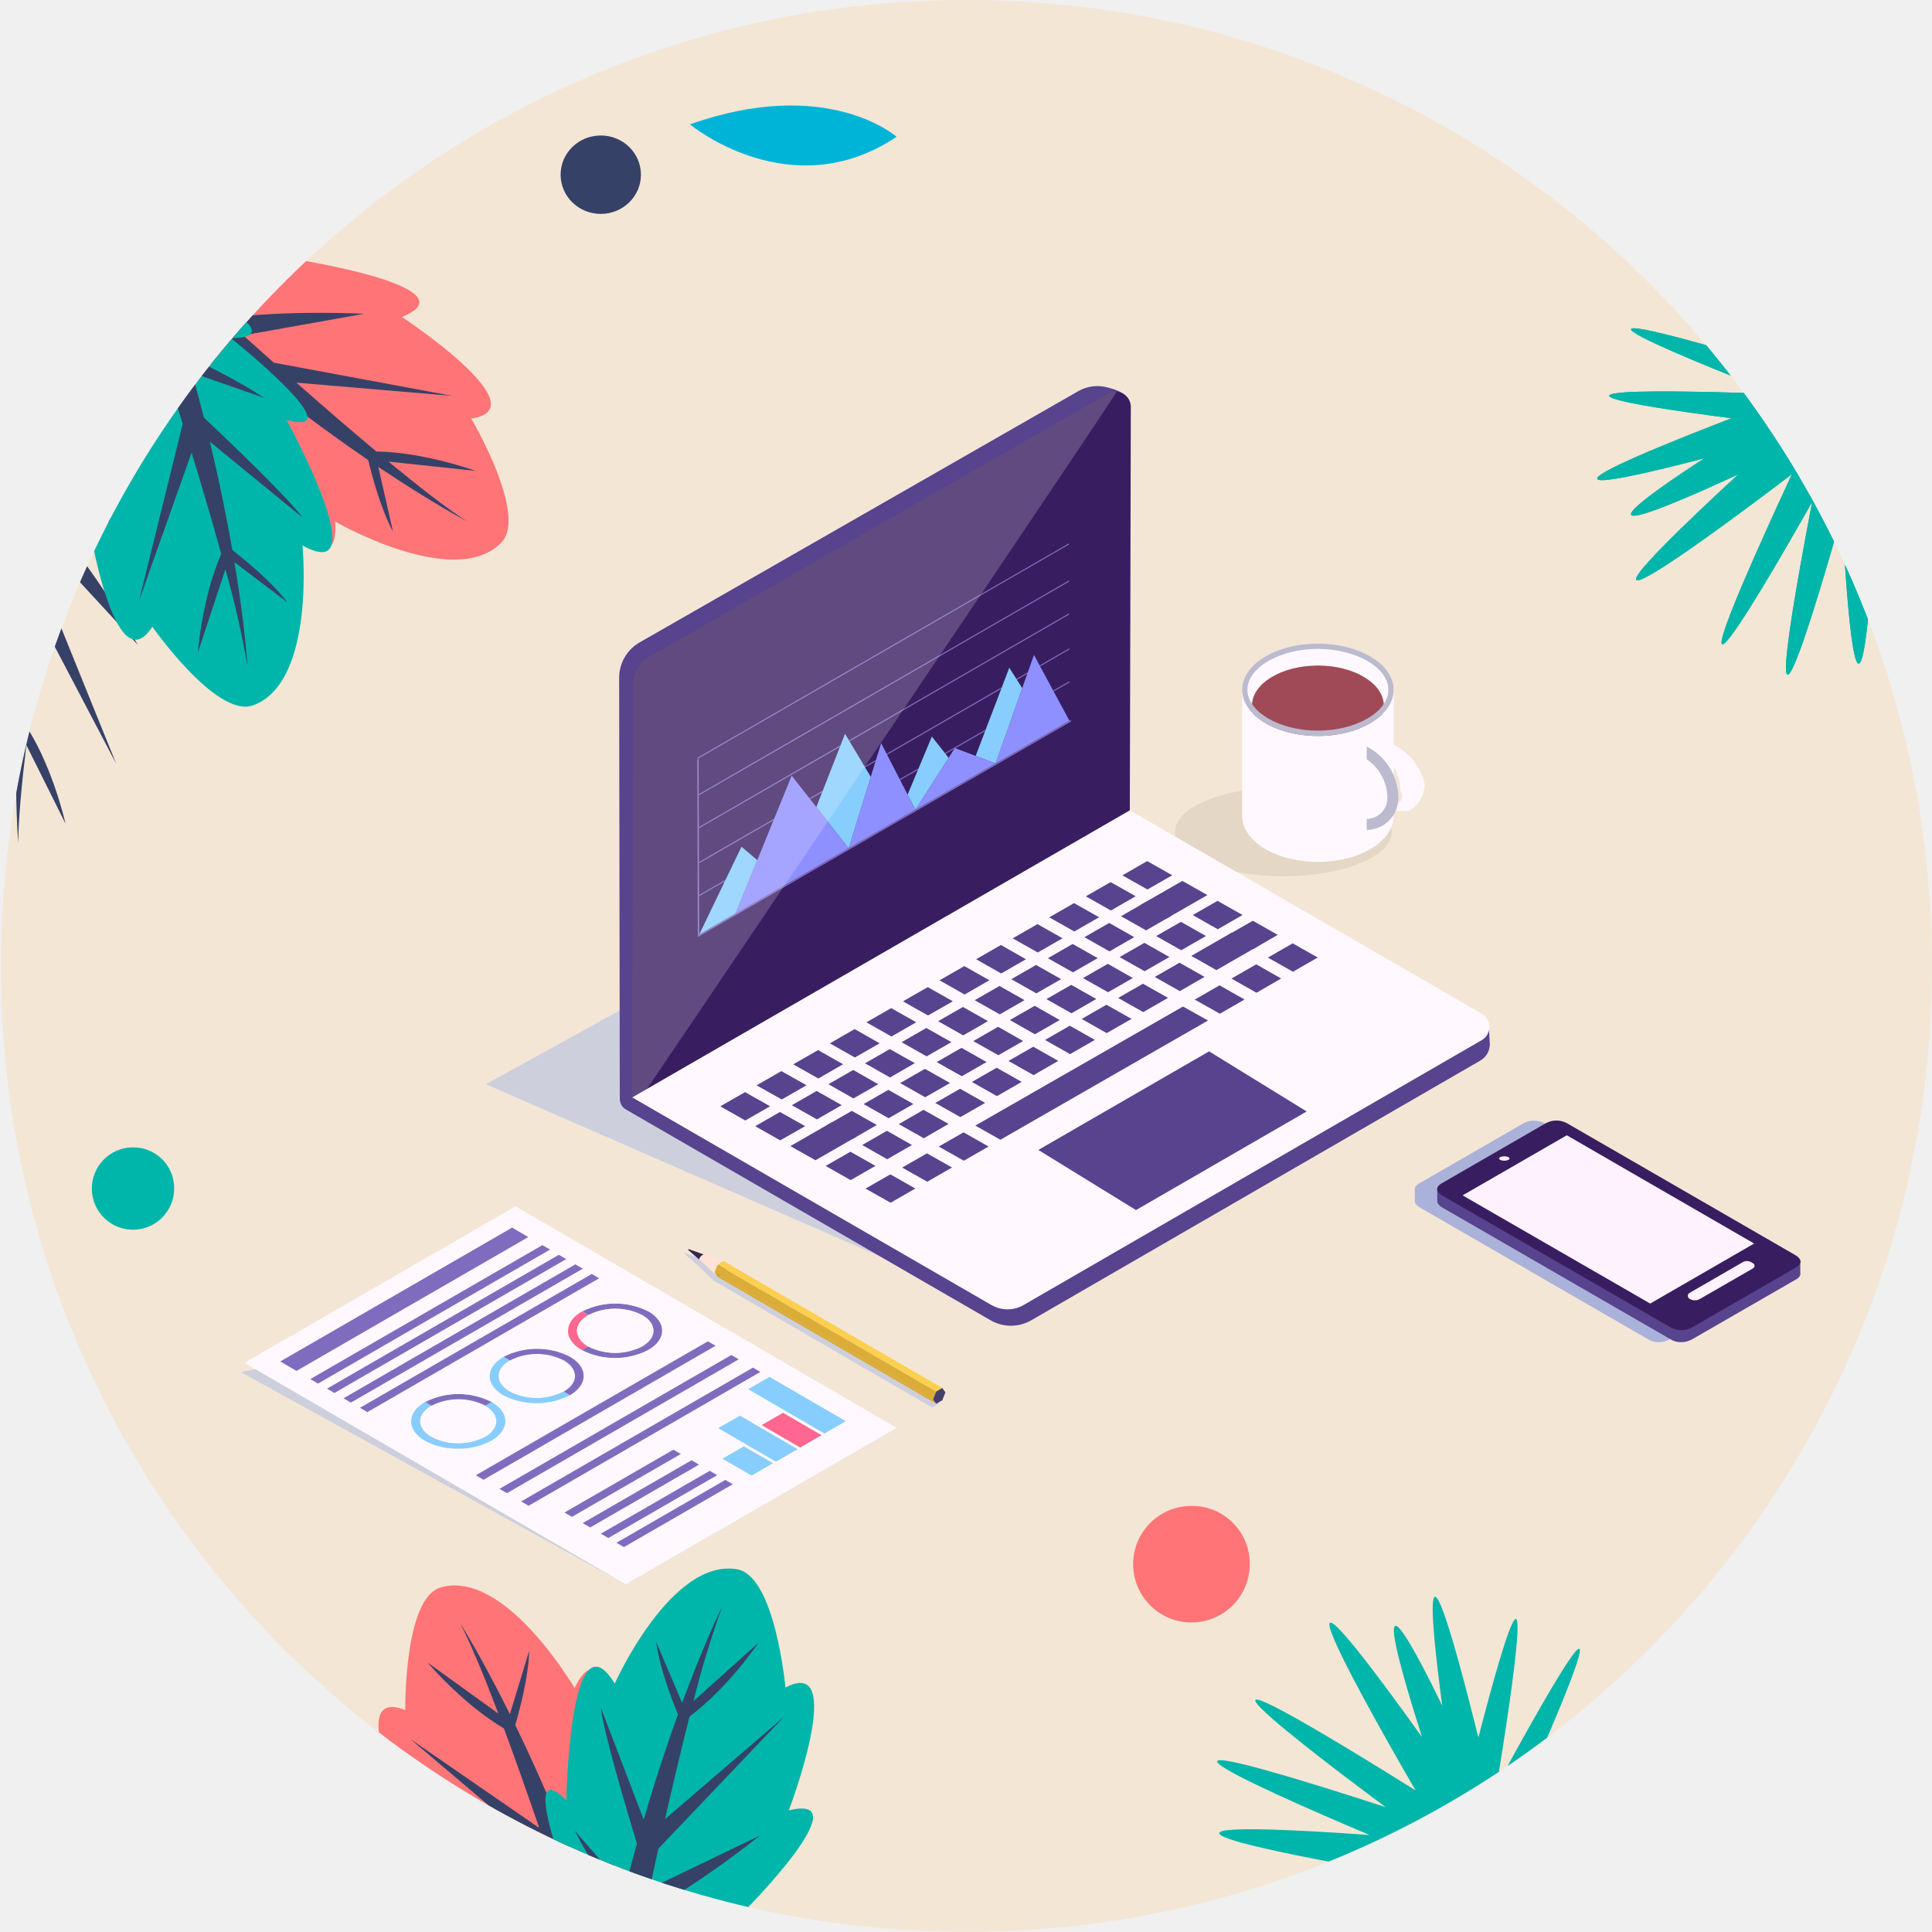
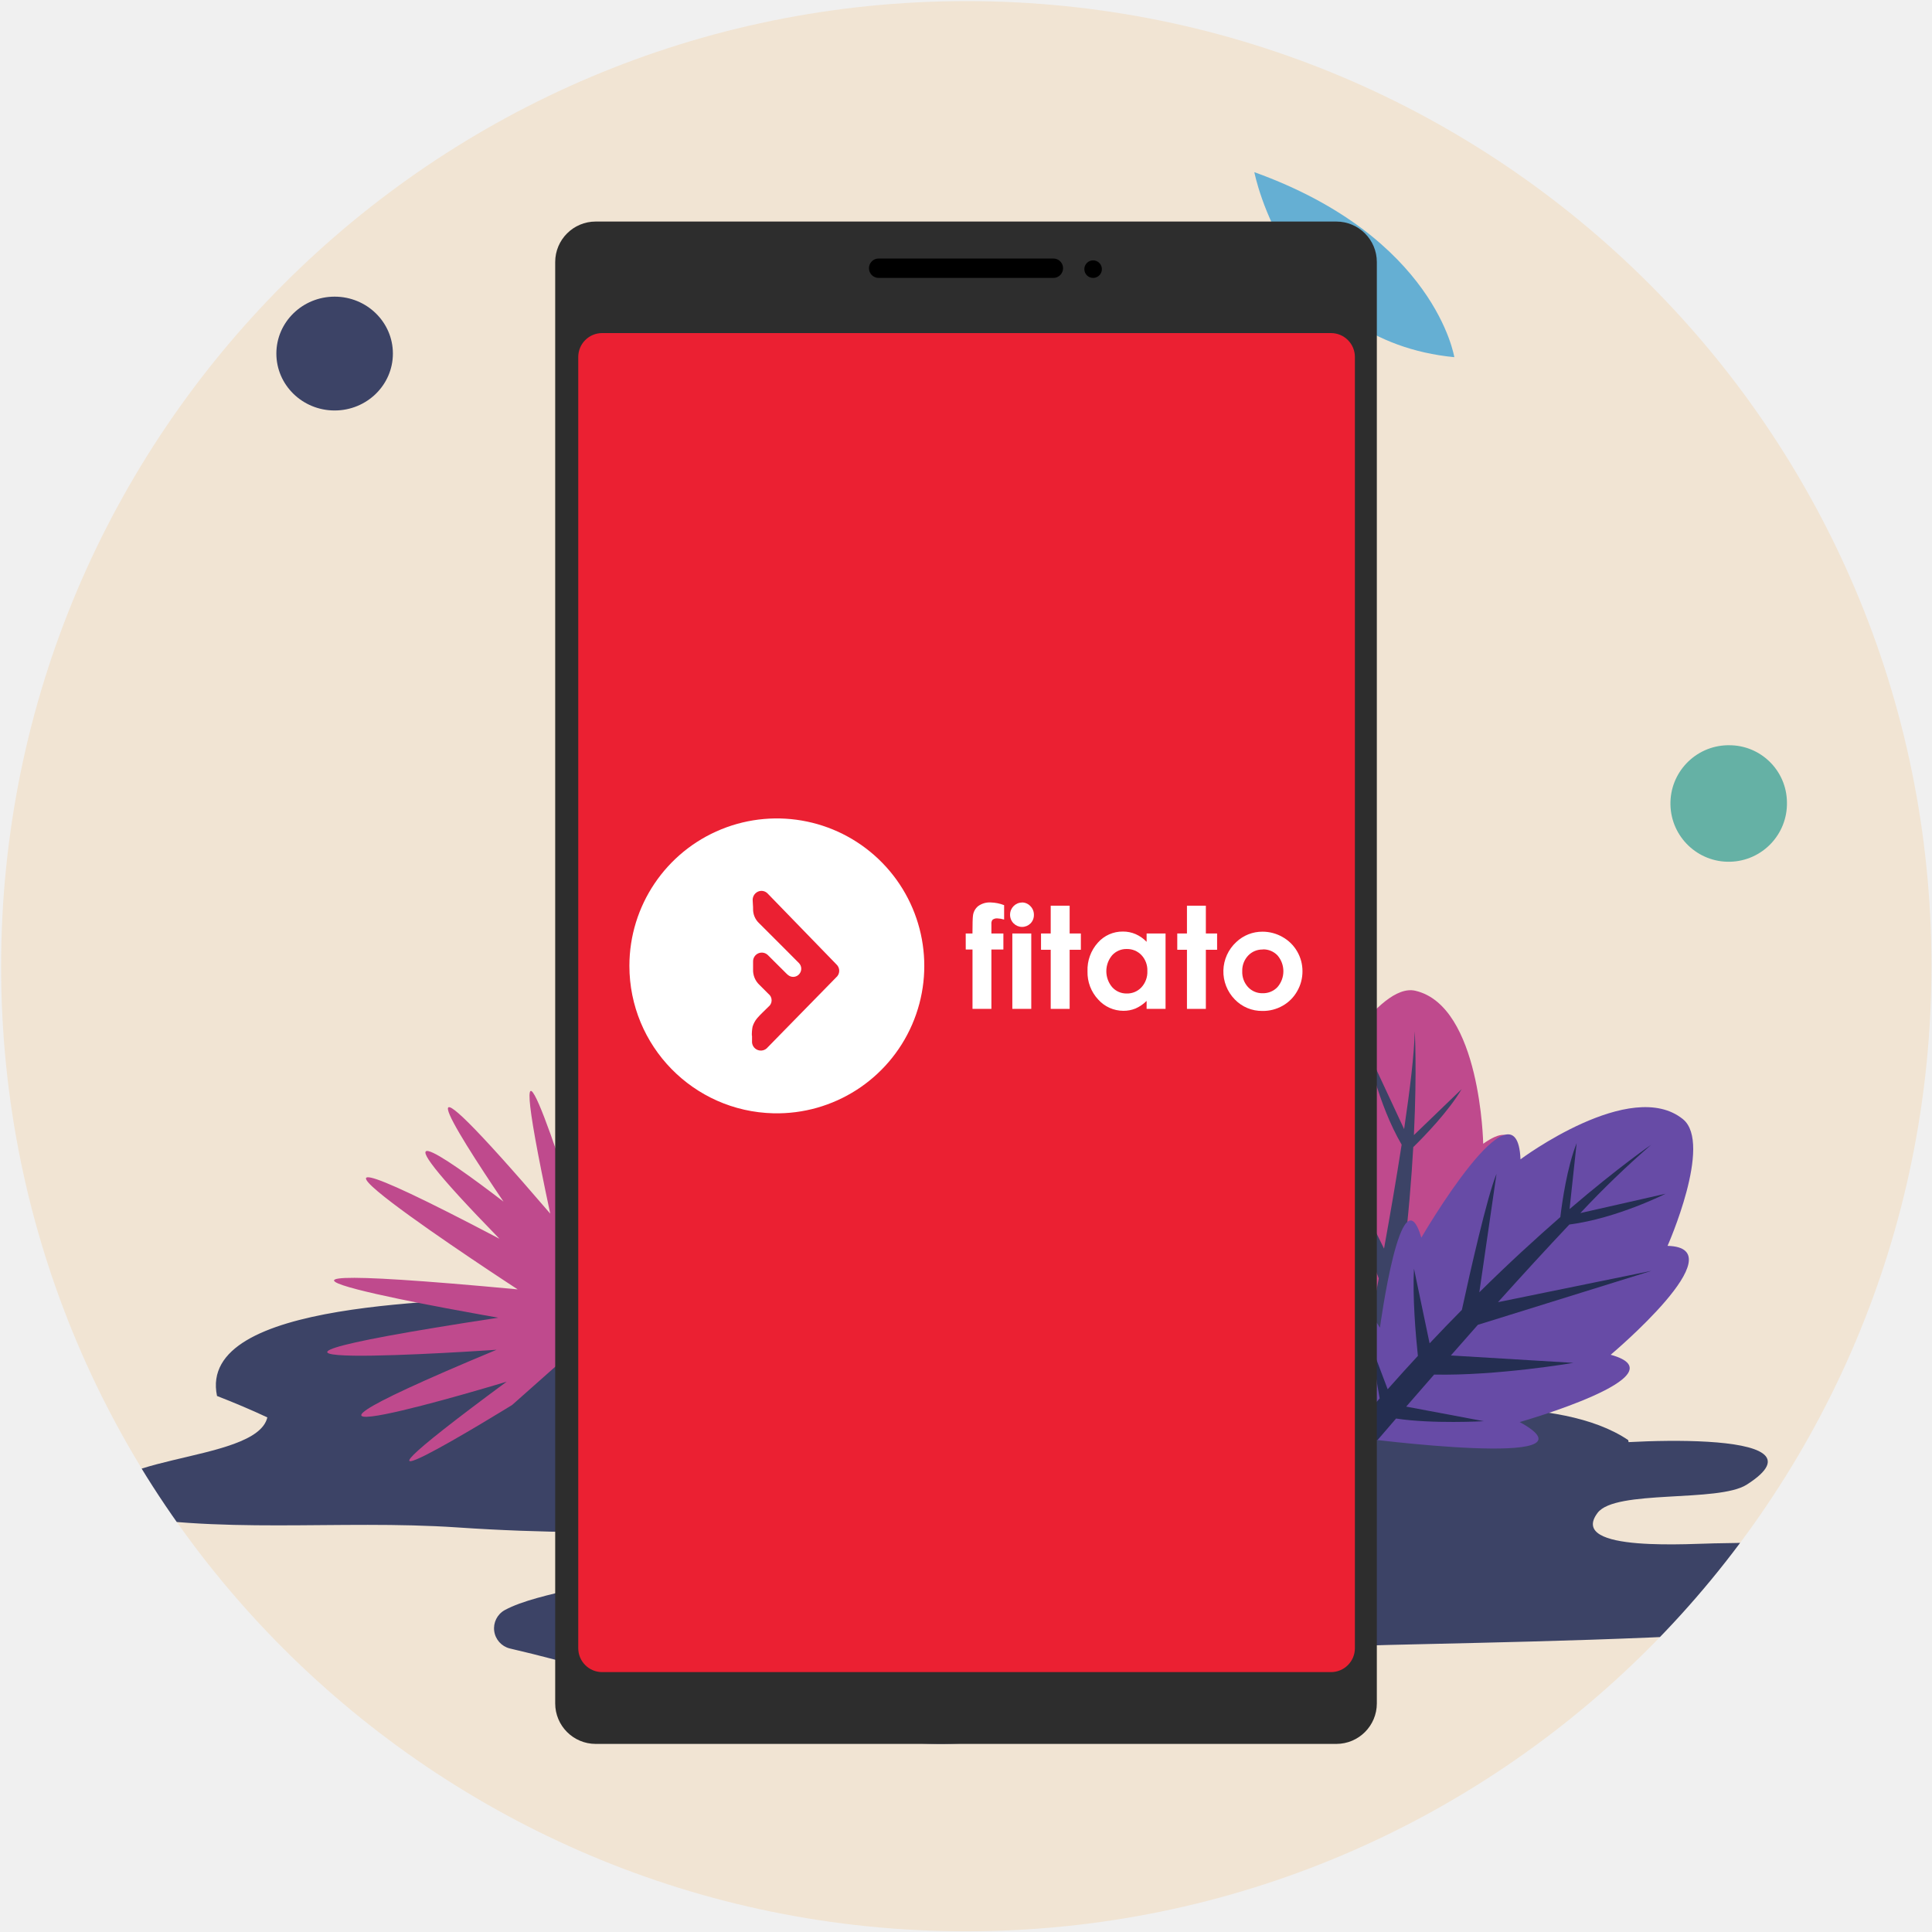
- <svg xmlns="http://www.w3.org/2000/svg" id="Layer_1" data-name="Layer 1" viewBox="0 0 572 572">
+ <svg xmlns="http://www.w3.org/2000/svg" viewBox="0 0 572.33 572.25">
  <defs>
-     <style>.cls-1{fill:none}.cls-5{fill:#00b5a9}.cls-6{fill:#ff7577}.cls-7{fill:#364167}.cls-12{opacity:.5}.cls-9{fill:#57438e}.cls-10{fill:#381e60}.cls-11{fill:#fff2ff}.cls-12{fill:#aab8e5}.cls-13{isolation:isolate}.cls-16{fill:#433f6d}.cls-17{fill:#dbac37}.cls-19{fill:#806cbe}.cls-20{fill:#fff9ff}.cls-21{fill:#87ceff}.cls-22{fill:#ff6690}.cls-25{fill:#bcbace}.cls-26{fill:#8e90ff}</style>
+     <style>.cls-4{fill:#3c4366}.cls-5{fill:#bf4a8d}.cls-12{fill:#fff}</style>
    <clipPath id="clip-path">
-       <circle class="cls-1" cx="286" cy="286" r="286" />
-     </clipPath>
-     <clipPath id="clip-path-2">
-       <circle class="cls-1" cx="286.24" cy="285.96" r="286" />
+       <circle cx="286.17" cy="286.12" r="286" fill="none" />
    </clipPath>
  </defs>
-   <g clip-path="url(#clip-path)">
-     <g id="Layer_1-2" data-name="Layer 1-2">
-       <circle cx="286.24" cy="285.96" r="286" fill="#f3e6d5" />
-       <g clip-path="url(#clip-path-2)">
-         <path class="cls-5" d="M453.74 540.33c19.08-13.39 46.83-33.94-4.38-5.91 41.16-92.66 1.52-20-6.27-5.57 4.26-26 13.91-88.7-5.39-14.45-17.49-70.15-14.3-36.33-10.7-9.4-10-20.6-23.19-44.81-6 9.27-60.56-84.51-1.88 15.81-1.88 15.81-101.34-63.24-8.89 4.94-8.89 4.94-109.43-35.48-4.72 8.26-4.72 8.26-99.3-7-1.49 9.8-1.49 9.8-80.69 14-1.65 6.9-1.65 6.9l35.21-9.42 3-1.14c79.79-30.07 33.64-15.66 13.16-9.09zM536.35 104.7c-15.66-17.27-39.49-42.25-5.32 5.08-97-29.33-20 1-4.75 6.91-26.27-1-89.74-2.78-13.67 7.14-67.43 26.07-34.27 18.71-8 11.84-19.19 12.48-41.58 28.57 10 4.8-76.33 70.59 15.92-.1 15.92-.1-50.16 108.41 6 8.21 6 8.21-21.61 113 8.79 3.65 8.79 3.65 5.39 99.4 9.91.26 9.91.26 23.91 78.33 7 .78 7 .78l-13.72-33.76-1.51-2.84c-39.74-75.48-19.71-31.48-10.65-11.97z" />
-         <path class="cls-6" d="M122.89 542.57s-22.33-44-2.9-36.28c0 0-.47-33.16 10.49-36.31 19.1-5.48 39.63 29.8 39.63 29.8 11-23.08 17.93 32.86 17.93 32.86 13.47-16.4.85 29.3.85 29.3 18.5-13.38-7.3 32.36-7.3 32.36s-71.29-19.92-41.79-22.89c0 0-39.39-31.91-16.91-28.84z" />
-         <path class="cls-7" d="M181.59 594.3s-1.94-.54-5-1.45c-.68-2.18-1.55-4.9-2.55-8.06-10.47-2.66-24.28-9.49-24.28-9.49l22.84 5c-1.17-3.62-2.47-7.65-3.89-12-17.28-6.92-36.6-19.36-36.6-19.36l34.25 12.21c-1.23-3.72-2.52-7.58-3.85-11.51l-41.08-34.82 38.21 26.36a1240 1240 0 0 0-10.44-29.44c-12.25-7.22-22.65-19.56-22.65-19.56l21 15.16c-4.23-11.17-8.2-20.78-11.37-26.84 0 0 6.09 9.48 14.78 27l5.72-18.79c-.18 7.64-2.81 17.53-4.13 22 4.07 8.38 8.64 18.4 13.38 29.93l9.1-34.27c0 7.07-4.21 29.88-6.34 41.09 1.62 4.11 3.27 8.4 4.91 12.86l12.92-18.55c-2.93 8-8.06 17.7-11.19 23.32q2.21 6.12 4.37 12.63l8.77-9.15c-1.92 3.71-5.23 8.91-7.64 12.57q1.48 4.5 2.93 9.19c-1.32 2.46-2.17 3.97-2.17 3.97zM18.07 127.79s1.46 1.38 3.75 3.61c-.41 2.24-.9 5-1.49 8.32 8 7.22 17.1 19.68 17.1 19.68l-17.91-15c-.64 3.75-1.36 7.92-2.13 12.44 12.09 14.16 23.42 34.1 23.42 34.1l-24.66-26.72c-.64 3.86-1.29 7.88-1.94 12l20.2 49.92L12.83 185c-1.63 10.46-3.16 21.11-4.44 31 7.5 12.08 11 27.84 11 27.84L7.81 220.61c-1.44 11.85-2.39 22.21-2.4 29 0 0-1-11.23-.55-30.78l-13.79 14C-5.22 226.18 1.7 218.65 5 215.3c.24-9.3.84-20.3 2-32.72l-24 26.12c3.29-6.26 17.61-24.5 24.71-33.44.47-4.39 1-9 1.63-13.67L-10.7 172c6.31-5.72 15.36-11.92 20.74-15.45q.9-6.44 2-13.21l-12 4c3.43-2.4 8.77-5.46 12.61-7.59.51-3.11 1.07-6.28 1.67-9.49 2.29-1.53 3.75-2.47 3.75-2.47z" />
-         <path class="cls-5" d="M233.54 536s17.52-46.13-1-36.38c0 0-3-33-14.29-35-19.57-3.42-36.25 33.83-36.25 33.83-13.34-21.78-14.33 34.55-14.33 34.55-15.14-14.87 2.26 29.23 2.26 29.23-19.81-11.35 10.7 31.41 10.7 31.41s68.77-27.38 39.1-27.2c.07.05 35.83-35.86 13.81-30.44z" />
-         <path class="cls-7" d="M180.66 593.69s1.87-.75 4.85-2c.45-2.24 1-5 1.69-8.27 10.13-3.77 23.13-12 23.13-12l-22.18 7.43c.78-3.73 1.65-7.88 2.6-12.32 16.45-8.72 34.34-23.14 34.34-23.14l-32.76 15.78c.83-3.83 1.7-7.81 2.6-11.86l37.16-39-35.2 30.27c2.34-10.3 4.81-20.77 7.26-30.39 11.41-8.47 20.44-21.85 20.44-21.85l-19.27 17.31a280.78 280.78 0 0 1 8.46-27.9s-5.05 10.08-11.83 28.42l-7.69-18.08c1 7.59 4.67 17.14 6.46 21.48-3.17 8.77-6.65 19.21-10.14 31.17l-12.68-33.1c.78 7 7.35 29.26 10.67 40.18q-1.78 6.39-3.52 13.31l-14.83-17.07c3.78 7.66 9.9 16.74 13.6 22q-1.5 6.32-3 13l-9.68-8.1c2.3 3.48 6.14 8.3 8.92 11.69-.66 3.09-1.31 6.24-1.93 9.44 1.52 2.19 2.53 3.6 2.53 3.6z" />
-         <path class="cls-6" d="M119 93.85s41.22 27.12 20.52 30.06c0 0 16.87 28.55 8.91 36.73-13.86 14.23-49.19-6.21-49.19-6.21 1.9 25.5-31.87-19.63-31.87-19.63-3.56 20.92-15.28-25-15.28-25-9.42 20.8-9.72-31.71-9.72-31.71S114.14 60 90 77.2c0 0 50 8.16 29 16.65z" />
-         <path class="cls-7" d="M42.36 78.07s2-.5 5.06-1.23c1.67 1.56 3.78 3.49 6.21 5.74 10.37-2.89 25.79-3.81 25.79-3.81l-22.31 7c2.81 2.56 5.94 5.42 9.33 8.49 18.44-2.57 41.39-1.36 41.39-1.36L72 99.29c2.92 2.62 6 5.33 9.06 8.08l52.94 9.85-46.25-3.93c7.92 7 16.07 14 23.67 20.38 14.22.19 29.37 5.74 29.37 5.74l-25.76-2.74c9.22 7.6 17.44 14 23.2 17.66 0 0-10-5.21-26.23-16.1l4.35 19.15c-3.63-6.72-6.26-16.62-7.33-21.15a533.252 533.252 0 0 1-26.47-19.35l9.11 34.27c-3.51-6.14-11.17-28-14.89-38.82-3.44-2.76-7-5.67-10.64-8.73l-2 22.52c-1.43-8.4-1.79-19.37-1.86-25.8q-4.95-4.21-10.06-8.8l-3.08 12.3c-.17-4.17.12-10.33.4-14.7q-3.53-3.18-7.09-6.53c-.07-2.79-.08-4.52-.08-4.52z" />
-         <path class="cls-5" d="M26.18 154.45s7.68 48.75 18.92 31.09c0 0 19 27.16 29.78 23.3 18.69-6.74 14.67-47.34 14.67-47.34 22.41 12.28-4.7-37.15-4.7-37.15 20.52 5.4-16.47-24.25-16.47-24.25 22.83 0-24.88-22-24.88-22s-46.11 57.9-20.44 43c-.06.07-13.3 48.99 3.12 33.35z" />
-         <path class="cls-7" d="M43.47 78.14s-1.25 1.57-3.22 4.14c.72 2.17 1.61 4.84 2.64 8-6.89 8.32-14.13 21.91-14.13 21.91l15.57-17.45c1.17 3.62 2.48 7.66 3.86 12-10 15.74-18.33 37.13-18.33 37.13l20.61-29.97c1.18 3.73 2.4 7.62 3.63 11.58l-12.91 52.3L56.73 134c3.08 10.11 6.13 20.42 8.77 30-5.7 13-6.9 29.11-6.9 29.11l8.14-24.59a281.67 281.67 0 0 1 6.5 28.48s-.62-11.25-3.83-30.54l15.65 11.84c-4.64-6.09-12.56-12.56-16.27-15.44-1.6-9.19-3.76-20-6.67-32.1l27.44 22.45c-4.15-5.69-20.9-21.76-29.2-29.59q-1.63-6.44-3.55-13.3l21.34 7.46c-7.08-4.78-16.9-9.62-22.72-12.35-1.22-4.15-2.51-8.42-3.85-12.78L64 94.88c-3.73-1.88-9.45-4.16-13.55-5.72-1-3-2-6.07-3-9.15-2.4-1.15-3.98-1.87-3.98-1.87z" />
-       </g>
+   <g id="BACKGROUND_1" data-name="BACKGROUND 1">
+     <g clip-path="url(#clip-path)">
+       <circle cx="286.33" cy="286.33" r="286" fill="#f1e4d3" />
+       <path class="cls-4" d="M482.33 426.6c-20.6-13.86-61.1-8.79-87.17-8.6-7.56.05-45.28 3-36.23-9 5.23-7 35.72-3 44.16-8.36 26.76-17-40.27-13.19-52-11C322 395 294.82 399 265.67 400.92c9.07-1.6 36.32-9.7 28-16.91-3-2.62-9.16-3.51-16.43-3.45-39.62-6.67-79.38.15-117.63 3.22-25.37 2-101.38 1-95.32 29.76 5.13 2 10.13 4.1 14.91 6.35-3.36 14.11-55 10.44-49.2 27.88 34.48 7.07 70 2.29 105.65 4.72 49.46 3.37 96.75.22 145.43-3.67 24.21-2 207.24-.66 201.25-22.22z" />
+       <path class="cls-4" d="M596.67 465.77c-20.61-13.86-61.11-8.79-87.18-8.6-7.56 0-45.27 3-36.23-9 5.23-7 35.72-3 44.17-8.35 26.76-17.05-40.27-13.19-52-11-29.12 5.34-56.27 9.37-85.42 11.28 9.06-1.61 36.32-9.71 27.95-16.91-3-2.63-9.16-3.51-16.43-3.45-39.62-6.67-79.37.15-117.63 3.22-18.71 1.5-64.94 1.33-85.51 12.66a12.06 12.06 0 0 0 1 21.56l.14.06a3.68 3.68 0 0 1 .81 6.26c-8.41 6.43-30.46 7.83-40.87 13.5a6.16 6.16 0 0 0 1.53 11.33c34.71 8 86.16 25.73 119.55 28 49.46 3.37 76.16-24.54 124.84-28.42 24.23-1.91 207.26-.59 201.28-22.14z" />
+       <path class="cls-5" d="M188.93 375.5c11.06-20.52 26.64-51.33-6.56-3.32-4.74-101.28-7.61-18.57-8.1-2.17-7.84-25.14-27.27-85.52-11.27-10.49-47.09-54.88-29.07-26.08-13.85-3.56-18.18-13.92-40.81-29.65-1.2 11-92-48.4 5.4 15 5.4 15-118.94-11.11-5.73 8.39-5.73 8.39-113.72 17.33-.52 9.5-.52 9.5-91.9 38.27 3 9.45 3 9.45-65.87 48.64 1.62 6.9 1.62 6.9L179 392l2.18-2.37c57.91-62.75 23.11-29.19 7.75-14.13zM377.29 353.18s1.95-49.3 15.15-33.09c0 0 15.74-29.19 26.85-26.59 19.35 4.51 20.09 45.32 20.09 45.32 20.85-14.8-.34 37.43-.34 37.43 19.75-7.76-13.53 26-13.53 26 22.67-2.68-22.15 24.71-22.15 24.71S350.8 374.83 378 386.62c0 0-18.84-47.05-.71-33.44z" />
+       <path class="cls-4" d="M403.36 427s-1.43-1.43-3.65-3.71c.46-2.24 1-5 1.68-8.28-7.84-7.43-16.57-20.12-16.57-20.12l17.51 15.49c.75-3.74 1.57-7.89 2.45-12.37-11.78-14.44-22.59-34.73-22.59-34.73l24 27.36c.74-3.85 1.49-7.84 2.25-11.93l-18.92-50.42 20.48 41.6c1.88-10.4 3.7-21 5.22-30.8C408.06 326.83 405 311 405 311l10.95 23.48c1.75-11.83 3-22.16 3.15-29 0 0 .69 11.24-.25 30.78L433 322.63c-3.89 6.58-11 13.93-14.34 17.19-.52 9.32-1.41 20.29-2.89 32.66L440.41 347c-3.44 6.18-18.23 24-25.55 32.8q-.89 6.59-2 13.62l20.33-9.9c-6.47 5.56-15.66 11.53-21.14 14.92q-1.06 6.4-2.33 13.16l12.11-3.73c-3.49 2.31-8.91 5.24-12.79 7.26-.6 3.11-1.25 6.26-1.93 9.45-2.27 1.49-3.75 2.42-3.75 2.42z" />
+       <path d="M477.14 401.33s37.78-31.74 16.85-32.26c0 0 13.45-30.28 4.57-37.52-15.42-12.53-48.13 11.88-48.13 11.88-1.05-25.53-29.38 23.21-29.38 23.21-5.95-20.3-12.26 26.68-12.26 26.68-11.78-19.56-6 32.64-6 32.64s73.4 9.6 47.4-4.7c.06.01 48.81-13.91 26.95-19.93z" fill="#674ba6" />
+       <path d="M402.84 426s2 .26 5.22.62c1.49-1.74 3.31-3.88 5.51-6.4 10.67 1.65 26 .79 26 .79l-23-4.32c2.5-2.87 5.28-6.07 8.27-9.49 18.62.4 41.26-3.47 41.26-3.47l-36.3-2.19c2.59-2.94 5.29-6 8-9.08l51.45-16-45.49 9.29c7.06-7.86 14.33-15.79 21.14-23 14.1-1.83 28.51-9.12 28.51-9.12l-25.26 5.73a279.27 279.27 0 0 1 21-20.24s-9.33 6.34-24.19 19.06l2.1-19.54c-2.82 7.12-4.28 17.24-4.83 21.9-7 6.12-15.16 13.54-24 22.29l5.09-35.08c-2.73 6.5-7.84 29.14-10.26 40.29-3.11 3.14-6.31 6.45-9.56 9.91l-4.63-22.13c-.44 8.53.49 19.45 1.16 25.84q-4.43 4.79-8.95 9.89l-4.48-11.85c.31 4.17 1.33 10.25 2.11 14.56-2.08 2.38-4.19 4.82-6.3 7.31.24 2.68.43 4.43.43 4.43z" fill="#242e51" />
+       <ellipse class="cls-4" cx="99.13" cy="104.74" rx="17.26" ry="16.86" />
+       <path d="M529.36 237.63a17.26 17.26 0 1 1-17.66-16.86h.4a17.07 17.07 0 0 1 17.26 16.86z" fill="#65b1a5" />
+       <path d="M371.58 51s9.65 50 59.24 54.81c0-.05-5.63-35.51-59.24-54.81z" fill="#65afd3" />
+       <rect x="164.47" y="65.63" width="243.4" height="450.98" rx="12" ry="12" fill="#2d2d2d" />
+       <rect x="171.3" y="98.67" width="230.07" height="396.67" rx="7.08" ry="7.08" fill="#eb2032" />
+       <rect x="257.42" y="76.58" width="57.5" height="5.75" rx="2.87" ry="2.87" />
+       <circle cx="323.82" cy="79.73" r="2.6" />
    </g>
-     <path d="M526.39 373.89a1.34 1.34 0 0 0 0-.66 3.14 3.14 0 0 0-1.33-1.51l-67.82-39.17a6.56 6.56 0 0 0-6.17 0l-30.84 17.8c-1.16.68-1.44 1.35-1.35 1.92v3.15c-.15 1.14 1.35 2 1.35 2s64.75 37.4 67.84 39.17a5.87 5.87 0 0 0 2.82.79 7 7 0 0 0 3.34-.79l27.76-16 3.08-1.78a2.54 2.54 0 0 0 1.32-1.38 1.38 1.38 0 0 0 0-.67z" opacity=".5" fill="#647ddd" />
-     <path class="cls-9" d="M533 377.42a1.17 1.17 0 0 0 0-.67v-3.52l-7.32-1.46-61.82-35.7a6.58 6.58 0 0 0-6.18 0l-28.6 16.53-3.56-.7v3.52c-.16 1.14 1.35 2 1.35 2s64.75 37.4 67.84 39.17a5.84 5.84 0 0 0 2.82.79 7 7 0 0 0 3.34-.79l27.76-16 3.08-1.78a2.48 2.48 0 0 0 1.31-1.38z" />
-     <path class="cls-10" d="M528.63 377.05l-27.76 16a6.58 6.58 0 0 1-6.16 0l-67.84-39.17s-3.08-1.78 0-3.56l30.83-17.8a6.58 6.58 0 0 1 6.18 0l67.82 39.17s3.09 1.77 0 3.55z" />
-     <path class="cls-11" d="M519.34 368.17l-55.46-32.05-30.85 17.79 55.54 32.03 30.77-17.77zM519 374l-.52-.31a2.55 2.55 0 0 0-2.51 0l-15.81 9.13a1 1 0 0 0 0 1.67l.19.11a2.92 2.92 0 0 0 2.89 0l15.76-9.07a.87.87 0 0 0 0-1.53z" />
-     <ellipse class="cls-11" cx="445.37" cy="342.99" rx="1.54" ry=".65" />
-     <path class="cls-12" d="M202.6 371.18l.12-.25.48.17.57.2 1.14.41 1.15.4.57.2.62.22c.17.06 5.21 1.71 5.89 2l64.65 37.53.91 1.28-.9 2.34-1.82 1.05-64.71-37.57v-.05c-1.76-1.53-3.65-3.57-5.4-5.09z" />
-     <g class="cls-13">
-       <path d="M203.84 369.81l.48.17.57.2 1.15.4 1.14.41.58.2.61.22-1.35 1.5-3.29-2.86a2.56 2.56 0 0 0 .11-.24z" fill="#342646" />
-       <path d="M208.37 371.41c.19.06 5.73 1.87 6 2-.12.21-.21.24-.58.45a3.49 3.49 0 0 0-1.75 2.67 2.89 2.89 0 0 0 .5 1.52c-1.78-1.54-3.7-3.61-5.48-5.15-.22-.46.94-1.55 1.31-1.49z" fill="#ffe2d7" />
-       <path class="cls-16" d="M212 376.54c0 1 .7 1.47 1.59 1a3.56 3.56 0 0 0 1.64-2.77c0-1-.7-1.46-1.59-1a3.56 3.56 0 0 0-1.64 2.77z" />
+     <g id="_Group_" data-name="&lt;Group&gt;">
+       <path id="_Compound_Path_" data-name="&lt;Compound Path&gt;" class="cls-12" d="M286.08 276.53h2c0-2.92.06-4.66.14-5.19a4.26 4.26 0 0 1 1.55-2.92 5.78 5.78 0 0 1 3.75-1.08 11.79 11.79 0 0 1 3.94.8v4.27a7.64 7.64 0 0 0-2-.35 2.12 2.12 0 0 0-1.44.41 1.78 1.78 0 0 0-.33 1.27v2.79h3.55v4.75h-3.55v17.59h-5.6v-17.59h-2z" />
+       <path id="_Compound_Path_2" data-name="&lt;Compound Path&gt;" class="cls-12" d="M302.69 267.34a3.39 3.39 0 0 1 2.53 1.07 3.55 3.55 0 0 1 1.06 2.58 3.51 3.51 0 0 1-1 2.56 3.53 3.53 0 0 1-5 0 3.58 3.58 0 0 1-1.06-2.62 3.59 3.59 0 0 1 3.56-3.57zm-2.8 9.19h5.61v22.34h-5.61z" />
+       <path id="_Compound_Path_3" data-name="&lt;Compound Path&gt;" class="cls-12" d="M311.26 268.3h5.61v8.23h3.32v4.83h-3.32v17.51h-5.61v-17.51h-2.87v-4.83h2.87z" />
+       <path id="_Compound_Path_4" data-name="&lt;Compound Path&gt;" class="cls-12" d="M339.67 276.53h5.61v22.34h-5.61v-2.36a11 11 0 0 1-3.29 2.25 9.35 9.35 0 0 1-3.58.68 10 10 0 0 1-7.48-3.35 11.74 11.74 0 0 1-3.16-8.35 12 12 0 0 1 3.06-8.48 9.74 9.74 0 0 1 7.42-3.3 9.34 9.34 0 0 1 3.77.76 10.26 10.26 0 0 1 3.26 2.28zm-5.89 4.6a5.66 5.66 0 0 0-4.31 1.84 7.33 7.33 0 0 0 0 9.47 5.64 5.64 0 0 0 4.3 1.87 5.76 5.76 0 0 0 4.38-1.84 6.7 6.7 0 0 0 1.74-4.81 6.52 6.52 0 0 0-1.74-4.72 5.86 5.86 0 0 0-4.37-1.81z" />
+       <path id="_Compound_Path_5" data-name="&lt;Compound Path&gt;" class="cls-12" d="M351.62 268.3h5.6v8.23h3.33v4.83h-3.33v17.51h-5.6v-17.51h-2.87v-4.83h2.87z" />
+       <path id="_Compound_Path_6" data-name="&lt;Compound Path&gt;" class="cls-12" d="M374 276a11.9 11.9 0 0 1 5.94 1.58 11.39 11.39 0 0 1 4.34 4.29 11.55 11.55 0 0 1 1.56 5.85 11.67 11.67 0 0 1-1.57 5.91 11.26 11.26 0 0 1-4.28 4.3 11.76 11.76 0 0 1-6 1.55 11.14 11.14 0 0 1-8.2-3.41 11.84 11.84 0 0 1 .44-17A11.18 11.18 0 0 1 374 276zm.09 5.28a5.77 5.77 0 0 0-4.35 1.81 6.44 6.44 0 0 0-1.74 4.61 6.55 6.55 0 0 0 1.72 4.72 5.71 5.71 0 0 0 4.35 1.81 5.82 5.82 0 0 0 4.38-1.83 7.19 7.19 0 0 0 0-9.37 5.8 5.8 0 0 0-4.32-1.79z" />
    </g>
-     <g class="cls-13">
-       <path class="cls-17" d="M276.26 414.33l-64.71-37.56.91 1.28 64.72 37.56-.92-1.28z" />
-       <path class="cls-17" d="M277.17 412l-64.72-37.57-.9 2.34 64.71 37.56.91-2.33z" />
-       <path fill="#fccf4f" d="M278.98 410.94l-64.71-37.56-1.82 1.05L277.17 412l1.81-1.06z" />
-       <path class="cls-16" d="M277.17 412l-.91 2.33.92 1.28 1.81-1.05.91-2.33-.92-1.29-1.81 1.06z" />
-     </g>
-     <path class="cls-12" d="M185.26 469.09L71.32 406.24l74.19-14.9 119.99 31.42-80.24 46.33z" />
-     <path class="cls-19" d="M180.94 391.14a3.53 3.53 0 0 1 3.31 0c.93.54 1 1.34 0 1.9a3.48 3.48 0 0 1-3.3 0c-.9-.52-1.01-1.32-.01-1.9zm2.36.57a1.59 1.59 0 0 0-1.53-.09c-.41.23-.37.6.14.9a1.61 1.61 0 0 0 1.54.08c.39-.22.36-.6-.15-.89" />
-     <g class="cls-13">
-       <path class="cls-20" d="M181.91 392.52a1.61 1.61 0 0 0 1.54.08c.39-.22.36-.6-.15-.89a1.59 1.59 0 0 0-1.53-.09c-.41.23-.37.6.14.9z" />
-       <path class="cls-19" d="M177.23 393.36l-1.01.58 11.06 1.15 1.01-.58-11.06-1.15z" />
-       <path class="cls-20" d="M182.66 396a1.62 1.62 0 0 0-1.56-.09c-.39.23-.36.6.16.9a1.59 1.59 0 0 0 1.53.09c.41-.29.37-.66-.13-.9z" />
-       <path class="cls-19" d="M174.12 398.62l-1.88 1.08a21.67 21.67 0 0 0 19.71 0c2.65-1.52 4.11-3.55 4.12-5.71s-1.43-4.18-4-5.71a21.78 21.78 0 0 0-19.72 0l1.87 1.09a17.65 17.65 0 0 1 16 0c2.12 1.24 3.28 2.88 3.28 4.62s-1.2 3.39-3.34 4.63a17.63 17.63 0 0 1-16 0zM82.92 403.08l4.87 2.83 68.69-39.66-4.87-2.83-68.69 39.66z" />
-       <path class="cls-20" d="M158.78 405.87a1.61 1.61 0 0 0 1.54.09c.39-.23.36-.6-.14-.9a1.64 1.64 0 0 0-1.54-.09c-.41.24-.36.6.14.9z" />
-       <path class="cls-20" d="M150.91 412c-2.21-1.28-3.36-3-3.28-4.79s1.26-3.27 3.33-4.46a17.63 17.63 0 0 1 16 0c2.13 1.24 3.29 2.88 3.29 4.63s-1.2 3.38-3.34 4.62a17.63 17.63 0 0 1-16 0z" />
-       <path class="cls-20" d="M159.53 409.3a1.59 1.59 0 0 0-1.56-.08c-.39.22-.35.59.16.89a1.59 1.59 0 0 0 1.53.09c.41-.2.34-.6-.13-.9z" />
-       <path class="cls-19" d="M96.77 411.13l2.26 1.31 68.69-39.66-2.26-1.31-68.69 39.66zM101.65 413.96l2.26 1.32 68.69-39.66-2.26-1.32-68.69 39.66zM149.09 401.69l1.87 1.08c-2.07 1.19-3.25 2.78-3.33 4.46s1.07 3.51 3.28 4.79c-2.21-1.28-3.36-3-3.28-4.79s1.26-3.27 3.33-4.46a17.63 17.63 0 0 1 16 0c2.13 1.24 3.29 2.88 3.29 4.63s-1.2 3.39-3.34 4.62l1.87 1.09a21.78 21.78 0 0 1-19.72 0 21.78 21.78 0 0 0 19.72 0c2.64-1.53 4.11-3.56 4.12-5.71s-1.43-4.19-4.06-5.71a21.67 21.67 0 0 0-19.71 0z" />
-       <path class="cls-21" d="M149.09 401.69c-2.55 1.47-4 3.42-4.11 5.5-.12 2.24 1.32 4.34 4 5.92a21.78 21.78 0 0 0 19.72 0l-1.83-1.11a17.63 17.63 0 0 1-16 0c-2.21-1.28-3.36-3-3.28-4.79s1.26-3.27 3.33-4.46z" />
-       <path class="cls-19" d="M106.53 416.8l2.25 1.31 68.69-39.66-2.25-1.31-68.69 39.66z" />
-       <path class="cls-20" d="M135.66 419.22a1.61 1.61 0 0 0 1.54.09c.39-.23.35-.6-.16-.89a1.59 1.59 0 0 0-1.53-.1c-.41.24-.36.61.15.9z" />
-       <path class="cls-20" d="M127.7 425.42c-2.21-1.28-3.37-3-3.28-4.79s1.26-3.26 3.33-4.46a17.63 17.63 0 0 1 16 0c2.13 1.24 3.29 2.88 3.28 4.63s-1.19 3.39-3.33 4.62a17.54 17.54 0 0 1-16 0z" />
-       <path class="cls-20" d="M136.4 422.66a1.6 1.6 0 0 0-1.55-.09c-.4.22-.36.6.15.9a1.6 1.6 0 0 0 1.54.08c.4-.24.36-.55-.14-.89z" />
-       <path class="cls-21" d="M221.46 411.29l22.63 13.15 6.37-3.68-22.63-13.14-6.37 3.67z" />
-       <path class="cls-19" d="M125.88 415.09l1.87 1.08c-2.07 1.2-3.25 2.78-3.33 4.46s1.07 3.51 3.28 4.79c-2.21-1.28-3.37-3-3.28-4.79s1.26-3.26 3.33-4.46a17.63 17.63 0 0 1 16 0l1.88-1.08a21.67 21.67 0 0 0-19.71 0z" />
-       <path class="cls-22" d="M225.45 421.93l11.46 6.66 6.37-3.68-11.46-6.66-6.37 3.68z" />
-       <path class="cls-21" d="M213.88 431.84l8.67 5.04 6.37-3.68-8.67-5.04-6.37 3.68z" />
-       <path class="cls-19" d="M147.83 440.8l2.26 1.31 68.69-39.66-2.26-1.31-68.69 39.66zM154.25 444.53l2.25 1.31 68.69-39.66-2.26-1.31-68.68 39.66zM167.09 447.81l2.26 1.31 32.29-18.64-2.26-1.31-32.29 18.64zM172.48 450.94l2.26 1.31 32.29-18.63-2.26-1.32-32.29 18.64zM177.87 454.07l2.26 1.31 32.28-18.63-2.26-1.32-32.28 18.64zM182.49 456.75l2.26 1.32 32.28-18.64-2.26-1.31-32.28 18.63z" />
-       <path class="cls-20" d="M265.51 422.76l-80.25 46.33-112.88-65.6 80.25-46.33zm-96.71-21.07a21.67 21.67 0 0 0-19.71 0c-2.55 1.47-4 3.42-4.11 5.5-.12 2.24 1.32 4.34 4 5.92a21.78 21.78 0 0 0 19.72 0c2.64-1.53 4.11-3.56 4.12-5.71s-1.43-4.19-4.06-5.71m-23.21 13.4a21.67 21.67 0 0 0-19.71 0c-2.55 1.47-4 3.42-4.12 5.5-.11 2.24 1.33 4.34 4 5.92a19.77 19.77 0 0 0 9.85 2.36 20 20 0 0 0 9.87-2.36c2.64-1.53 4.11-3.55 4.12-5.71s-1.43-4.19-4.06-5.71m46.5-26.81a21.78 21.78 0 0 0-19.72 0c-2.54 1.47-4 3.43-4.11 5.51-.12 2.24 1.33 4.33 4.05 5.91a21.67 21.67 0 0 0 19.71 0c2.65-1.52 4.11-3.55 4.12-5.71s-1.43-4.18-4-5.71M87.79 405.91l68.69-39.66-4.87-2.83-68.69 39.66 4.87 2.83m16.12 9.37l68.69-39.66-2.27-1.32-68.68 39.7 2.26 1.32m-9.75-5.67L162.85 370l-2.26-1.31L91.9 408.3l2.26 1.31m4.84 2.83l68.69-39.66-2.26-1.31-68.66 39.66 2.23 1.31m9.76 5.67l68.68-39.66-2.25-1.31-68.66 39.66 2.26 1.31m47.71 27.73l68.69-39.66-2.26-1.31-68.69 39.66 2.26 1.31m-6.41-3.73l68.69-39.66-2.26-1.31-68.69 39.66 2.26 1.31m-6.93-4l68.69-39.66-2.26-1.31-68.69 39.63 2.26 1.32m100.92-13.65l6.38-3.68-22.63-13.15-6.37 3.68 22.62 13.15m-14.35 8.29l6.37-3.68-17-9.9-6.37 3.68 17 9.9m7.18-4.14l6.37-3.68-11.46-6.66-6.37 3.68 11.46 6.66m-62.17 23.67L207 433.62l-2.26-1.32-32.29 18.64 2.26 1.32m-5.39-3.14l32.29-18.64-2.26-1.31-32.29 18.64 2.26 1.31m10.78 6.26l32.28-18.64-2.26-1.31-32.28 18.64 2.26 1.31m4.62 2.69L217 439.43l-2.26-1.31-32.28 18.64 2.26 1.31m37.8-21.19l6.37-3.68-8.67-5-6.37 3.68 8.67 5" />
-       <path class="cls-22" d="M172.3 388.28c-2.54 1.47-4 3.43-4.11 5.51-.12 2.24 1.33 4.33 4.05 5.91l1.88-1.08c-2.2-1.28-3.36-3-3.28-4.79s1.27-3.27 3.33-4.46z" />
-       <path class="cls-20" d="M193.42 394c0-1.74-1.16-3.38-3.28-4.62a17.65 17.65 0 0 0-16 0c-2.06 1.19-3.24 2.77-3.33 4.46s1.08 3.51 3.28 4.79a17.63 17.63 0 0 0 16 0c2.13-1.25 3.31-2.89 3.33-4.63z" />
-       <path class="cls-19" d="M91.9 408.3l2.26 1.31 68.69-39.66-2.26-1.31L91.9 408.3z" />
-       <path class="cls-21" d="M125.88 415.09c-2.55 1.47-4 3.42-4.12 5.5-.11 2.24 1.33 4.34 4 5.92a19.77 19.77 0 0 0 9.85 2.36 20 20 0 0 0 9.87-2.36c2.64-1.53 4.11-3.55 4.12-5.71s-1.43-4.19-4.06-5.71l-1.88 1.08c2.13 1.24 3.29 2.88 3.28 4.63s-1.19 3.39-3.33 4.62a17.54 17.54 0 0 1-16 0c-2.21-1.28-3.37-3-3.28-4.79s1.26-3.26 3.33-4.46zM212.68 422.83l17.05 9.9 6.37-3.68-17.04-9.9-6.38 3.68z" />
-       <path class="cls-19" d="M140.9 436.77l2.26 1.32 68.69-39.66-2.26-1.31-68.69 39.65z" />
-     </g>
-     <path class="cls-12" d="M293.52 386.37L143.83 321l150.6-82.92S450.19 304.89 438.69 308s-145.17 78.37-145.17 78.37z" />
-     <ellipse cx="379.97" cy="246.27" rx="32.1" ry="13.17" fill="#ddcebc" opacity=".64" />
-     <path class="cls-20" d="M397.38 194.27l-29.63 9.95v37.29c0 7.55 10 13.67 22.43 13.67s22.44-6.12 22.44-13.67v-37.29z" />
-     <ellipse class="cls-20" cx="390.18" cy="204.22" rx="22.44" ry="13.67" />
-     <path d="M371.08 211.39c3.95 3.9 11 6.5 19.1 6.5s15.15-2.6 19.11-6.5a7.55 7.55 0 0 0 .42-2.45c0-6.57-8.74-11.9-19.53-11.9s-19.52 5.33-19.52 11.9a7.55 7.55 0 0 0 .42 2.45z" fill="#a04a58" />
-     <path class="cls-25" d="M390.18 192.12c11.32 0 20.87 5.54 20.87 12.1s-9.55 12.1-20.87 12.1-20.86-5.54-20.86-12.1 9.55-12.1 20.86-12.1m0-1.57c-12.39 0-22.43 6.12-22.43 13.67s10 13.67 22.43 13.67 22.44-6.12 22.44-13.67-10-13.67-22.44-13.67z" />
-     <path class="cls-20" d="M409.33 219.29l-.82-.47v3.8a13.92 13.92 0 0 1 6.13 11.51 2.49 2.49 0 0 1-2.25 4h-3.88v3.25a9.34 9.34 0 0 0 4.69-1.27h3.88a9.27 9.27 0 0 0 4.69-8.13 17.17 17.17 0 0 0-12.44-12.69z" />
-     <path class="cls-25" d="M405.45 221.47l-.82-.48v3.8a13.92 13.92 0 0 1 6.13 11.51 6.18 6.18 0 0 1-6.13 6.15v3.25a9.41 9.41 0 0 0 9.38-9.4 17.17 17.17 0 0 0-8.56-14.83z" />
-     <path class="cls-9" d="M189.35 190.21l129.75-74.32a11.48 11.48 0 0 1 8-1.37c3.68.85 7.13 2 7.12 5.22l.2 120.6-11.42 6.75c3.74 1.82 117.63 57.25 117.82 57.39l.27 4.65a5.59 5.59 0 0 1-2.8 4.86c-19.38 11.23-132.95 76.89-132.95 76.89a12.07 12.07 0 0 1-12.08 0l-107.94-62.4a3.63 3.63 0 0 1-1.82-3.15l-.19-124.67a12.07 12.07 0 0 1 6.04-10.45z" />
-     <path class="cls-10" d="M187.1 324.92l147.4-84.1.3-120.33a4.51 4.51 0 0 0-6.76-3.93l-135.92 77.86a9.55 9.55 0 0 0-4.8 8.25z" />
-     <path class="cls-10" d="M328.74 123.54L193.8 201l-.28 113.28 135.22-77.62V123.54z" />
-     <path class="cls-20" d="M187.19 324.91l147.32-85 104.18 60.22a4.51 4.51 0 0 1 0 7.82l-135.63 78.42a9.51 9.51 0 0 1-9.54 0z" />
-     <path class="cls-9" d="M228 327.53l-7.34 4.21-7.41-4.19 7.33-4.21zM238.79 321.31l-7.34 4.21-7.45-4.19 7.33-4.21zM249.61 315.09l-7.33 4.22-7.42-4.2 7.34-4.21zM260.44 308.88l-7.33 4.21-7.42-4.19 7.34-4.22zM271.27 302.66l-7.34 4.21-7.41-4.19 7.33-4.21zM282.1 296.44l-7.34 4.21-7.42-4.19 7.34-4.21zM292.92 290.22l-7.33 4.22-7.42-4.2 7.34-4.21zM303.75 284l-7.33 4.21L289 284l7.34-4.22zM314.58 277.79l-7.34 4.21-7.41-4.19 7.33-4.21zM325.41 271.57l-7.34 4.21-7.42-4.19 7.34-4.21zM336.23 265.35l-7.33 4.22-7.42-4.2 7.34-4.21zM347.06 259.14l-7.34 4.21-7.41-4.19 7.33-4.22zM238.37 333.41l-7.37 4.21-7.41-4.19 7.33-4.21zM249.2 327.19l-7.34 4.22-7.42-4.2 7.34-4.21zM260 321l-7.33 4.21-7.4-4.21 7.34-4.22zM270.85 314.76l-7.34 4.24-7.41-4.19 7.33-4.21zM281.68 308.54l-7.34 4.21-7.41-4.19 7.33-4.21zM292.5 302.32l-7.33 4.22-7.42-4.2 7.34-4.21zM303.33 296.11l-7.33 4.21-7.42-4.19 7.34-4.22zM314.16 289.89l-7.34 4.21-7.41-4.19 7.33-4.21zM325 283.67l-7.34 4.21-7.41-4.19 7.33-4.21zM335.81 277.45l-7.33 4.22-7.42-4.2 7.34-4.21zM346.64 271.24l-7.33 4.21-7.42-4.19 7.34-4.22z" />
-     <path class="cls-9" d="M357.47 265l-12.3 7.06-7.42-4.19 12.3-7.06zM253.62 336.51l-12.18 7-7.44-4.19 12.18-7z" />
-     <path class="cls-9" d="M259.6 333.08l-7.33 4.21-7.42-4.19 7.34-4.21zM270.43 326.86l-7.33 4.21-7.42-4.19 7.33-4.21zM281.26 320.64l-7.34 4.22-7.41-4.2 7.33-4.21zM292.09 314.43l-7.34 4.21-7.42-4.19 7.34-4.22zM302.91 308.21l-7.33 4.21-7.42-4.19 7.34-4.23zM313.74 302l-7.33 4.21L299 302l7.34-4.21zM324.57 295.77l-7.34 4.23-7.41-4.2 7.33-4.21zM335.4 289.56l-7.34 4.21-7.42-4.19 7.34-4.22zM346.22 283.34l-7.33 4.21-7.42-4.19 7.34-4.21zM357.05 277.12l-7.33 4.21-7.42-4.19 7.33-4.21zM367.88 270.9l-7.34 4.22-7.41-4.2 7.33-4.21zM259.19 345.18l-7.34 4.21-7.41-4.19 7.33-4.21zM270 339l-7.33 4.21-7.41-4.21 7.34-4.21zM280.84 332.75l-7.33 4.25-7.42-4.19 7.33-4.22zM291.67 326.53l-7.34 4.21-7.41-4.19 7.33-4.21zM302.5 320.31l-7.34 4.21-7.42-4.19 7.34-4.21zM313.32 314.09l-7.32 4.22-7.42-4.2 7.34-4.21zM324.15 307.88l-7.34 4.21-7.41-4.19 7.33-4.22zM335 301.66l-7.34 4.21-7.41-4.19 7.33-4.21zM345.81 295.44l-7.34 4.21-7.42-4.19 7.34-4.21zM356.63 289.22l-7.33 4.22-7.42-4.2 7.34-4.21zM372.14 280.32l-12 6.9-7.43-4.22 12-6.9z" />
-     <path class="cls-9" d="M378.29 276.79L371 281l-7.42-4.19 7.34-4.21zM271 351.88l-7.33 4.21-7.42-4.19 7.34-4.21zM281.86 345.66l-7.33 4.21-7.42-4.19 7.33-4.21zM292.69 339.44l-7.34 4.21-7.41-4.19 7.33-4.21zM357.65 302.14l-61.47 35.3-7.42-4.19L350.24 298zM368.48 295.92l-7.33 4.21-7.42-4.19 7.33-4.21zM379.31 289.7l-7.31 4.22-7.41-4.2 7.33-4.21zM390.13 283.49l-7.33 4.21-7.42-4.19 7.34-4.22zM307.42 340.46l50.55-29.19 28.89 17.8-50.53 29.19-28.91-17.8z" />
-     <path class="cls-19" d="M307.8 197.01l8.77-5.07v.37l-8.62 4.98-.15-.28zM301.07 201.26l-.17-.27 3.41-1.97-.16.46-3.08 1.78zM311.81 204.45l4.79-2.76v.35l-4.64 2.68-.15-.27z" />
-     <g class="cls-13">
-       <path class="cls-26" d="M311.96 204.72l4.67 8.68-5.77 3.34-16.11 9.3 7.89-22.3 1.51-4.26.16-.46 1.82-5.12 1.67 3.11.15.28 3.86 7.16.15.27z" />
-       <path class="cls-21" d="M301.07 201.26l1.57 2.48-7.89 22.3-5.89-2.23 2.81-7.37.17-.46 4.6-12.04.18-.48 2.19-5.77 2.09 3.3.17.27z" />
-       <path class="cls-26" d="M282.85 221.53l6.01 2.28 5.89 2.23-8.64 4.99-15.1 8.71 9.84-15.37 1.71-2.68.15-.22.14.06z" />
-       <path class="cls-19" d="M279.94 223.21l-.19-.25 12.09-6.98-.17.46-8.82 5.09-.14-.06-.15.22-2.62 1.52z" />
-       <path class="cls-21" d="M279.94 223.21l.91 1.16-9.84 15.37-2.3-4.47 3.07-7.35.2-.47 3.91-9.38 3.86 4.89.19.25z" />
-       <path class="cls-19" d="M266.5 230.97l-.14-.28 5.62-3.24-.2.47-5.28 3.05zM262.64 223.45l-.14-.29 34.12-19.7-.18.48-33.8 19.51z" />
-       <path class="cls-26" d="M266.5 230.97l2.21 4.3 2.3 4.47-5.49 3.17-14.25 8.23 6.53-21.15 1.41-4.56.14-.45 1.53-4.96 1.62 3.14.14.29 3.72 7.24.14.28z" />
-       <path class="cls-19" d="M256.14 227.2l-.16-.27 3.37-1.95-.14.45-3.07 1.77zM251.36 219.2l65.18-37.63v.37l-65.01 37.54-.17-.28zM316.52 171.83v.37l-109.63 63.29-.42.24v-.37l.42-.24 109.63-63.29z" />
-     </g>
-     <path class="cls-19" d="M206.5 245.11l.42-.24 41.93-24.22-.18.48-41.75 24.1-.42.25v-.37zM239.85 236.6l-.2-.25 3.95-2.28-.19.48-3.56 2.05zM206.56 265.22l.42-.24 7.85-4.54-.24.5-7.61 4.39-.42.25v-.36z" />
-     <g class="cls-13">
-       <path class="cls-26" d="M239.85 236.6l1.84 2.34 9.58 12.2-18.55 10.71-14.94 8.63 6.43-15.82 4.8-11.8.2-.48 5.18-12.73 5.26 6.7.2.25z" />
-       <path class="cls-21" d="M219.53 250.69l4.68 3.97-6.43 15.82-10.77 6.21 7.58-15.75.24-.5 4.7-9.75z" />
-       <path class="cls-19" d="M206.53 255.47l.42-.24 22.26-12.85-.2.48-22.06 12.74-.42.24v-.37z" />
-     </g>
-     <path class="cls-21" d="M256.14 227.2l1.66 2.79-6.53 21.15-9.58-12.2 1.72-4.39.19-.48 5.07-12.94.18-.48 1.34-3.41 1.17 1.96.17.28 4.45 7.45.16.27z" />
-     <path class="cls-19" d="M316.49 160.85v.36l-110.05 63.53v-.36l110.05-63.53zM206.86 224.68l.03 10.44-.42.24v.37l.42-.24.03 9.38-.42.24v.37l.42-.25.03 10-.42.24v.37l.42-.24.03 9.38-.42.24v.36l.42-.25.03 11.36 110.09-63.56v.49l-110.51 63.8-.15-52.49.42-.25z" />
-     <path d="M328 116.56l-135.88 77.86a9.55 9.55 0 0 0-4.8 8.25l-.22 122.25 4.44-2.53C218 283.33 317.56 136.08 330.63 116a4.53 4.53 0 0 0-2.63.56z" opacity=".2" fill="#fff9ff" />
-     <path class="cls-5" d="M536.35 104.7c-15.66-17.27-39.49-42.25-5.32 5.08-97-29.33-20 1-4.75 6.91-26.27-1-89.74-2.78-13.67 7.14-67.43 26.07-34.27 18.71-8 11.84-19.19 12.48-41.58 28.57 10 4.8-76.33 70.59 15.92-.1 15.92-.1-50.16 108.41 6 8.21 6 8.21-21.61 113 8.79 3.65 8.79 3.65 5.39 99.4 9.91.26 9.91.26 23.91 78.33 7 .78 7 .78l-13.72-33.76-1.51-2.84c-39.74-75.48-19.71-31.48-10.65-11.97z" />
-     <path class="cls-6" d="M370 462.69a17.26 17.26 0 1 1-17.66-16.84h.39A17.07 17.07 0 0 1 370 462.69z" />
-     <ellipse class="cls-7" cx="177.87" cy="51.72" rx="11.89" ry="11.61" />
-     <path class="cls-5" d="M51.56 351.6a12.19 12.19 0 1 1-12.47-11.9h.28a12.06 12.06 0 0 1 12.19 11.9z" />
-     <path d="M204.27 36.82S234 61.54 265.45 40.5c0 0-20.38-18.12-61.18-3.68z" fill="#00b4d8" />
+     <path id="_Compound_Path_7" data-name="&lt;Compound Path&gt;" class="cls-12" d="M186.45 286.1a43.68 43.68 0 1 1 42.68 43.7 43.71 43.71 0 0 1-42.68-43.7zm36.28 20.72h.05v1.59a2.62 2.62 0 0 0 4.64 1.85c1.6-1.65 3.22-3.29 4.83-4.94q7.73-7.87 15.43-15.76a2.57 2.57 0 0 0 .08-3.89q-10.14-10.47-20.3-20.92a2.53 2.53 0 0 0-3-.58 2.7 2.7 0 0 0-1.48 2.68c0 .78.13 1.56.11 2.33a5.62 5.62 0 0 0 1.82 4.34c2.43 2.41 4.85 4.84 7.27 7.26 1.5 1.5 3 3 4.49 4.51a2.4 2.4 0 0 1 .19 3.15 2.36 2.36 0 0 1-3.09.62 4.17 4.17 0 0 1-.86-.71c-1.81-1.8-3.61-3.62-5.43-5.41a2.58 2.58 0 0 0-4.39 1.89v2.33a5.94 5.94 0 0 0 1.9 4.61l2.64 2.64a2.41 2.41 0 0 1 0 3.84c-1.11 1.13-2.31 2.19-3.34 3.39a7.35 7.35 0 0 0-1.35 2.49 12.53 12.53 0 0 0-.21 2.69z" />
  </g>
</svg>
